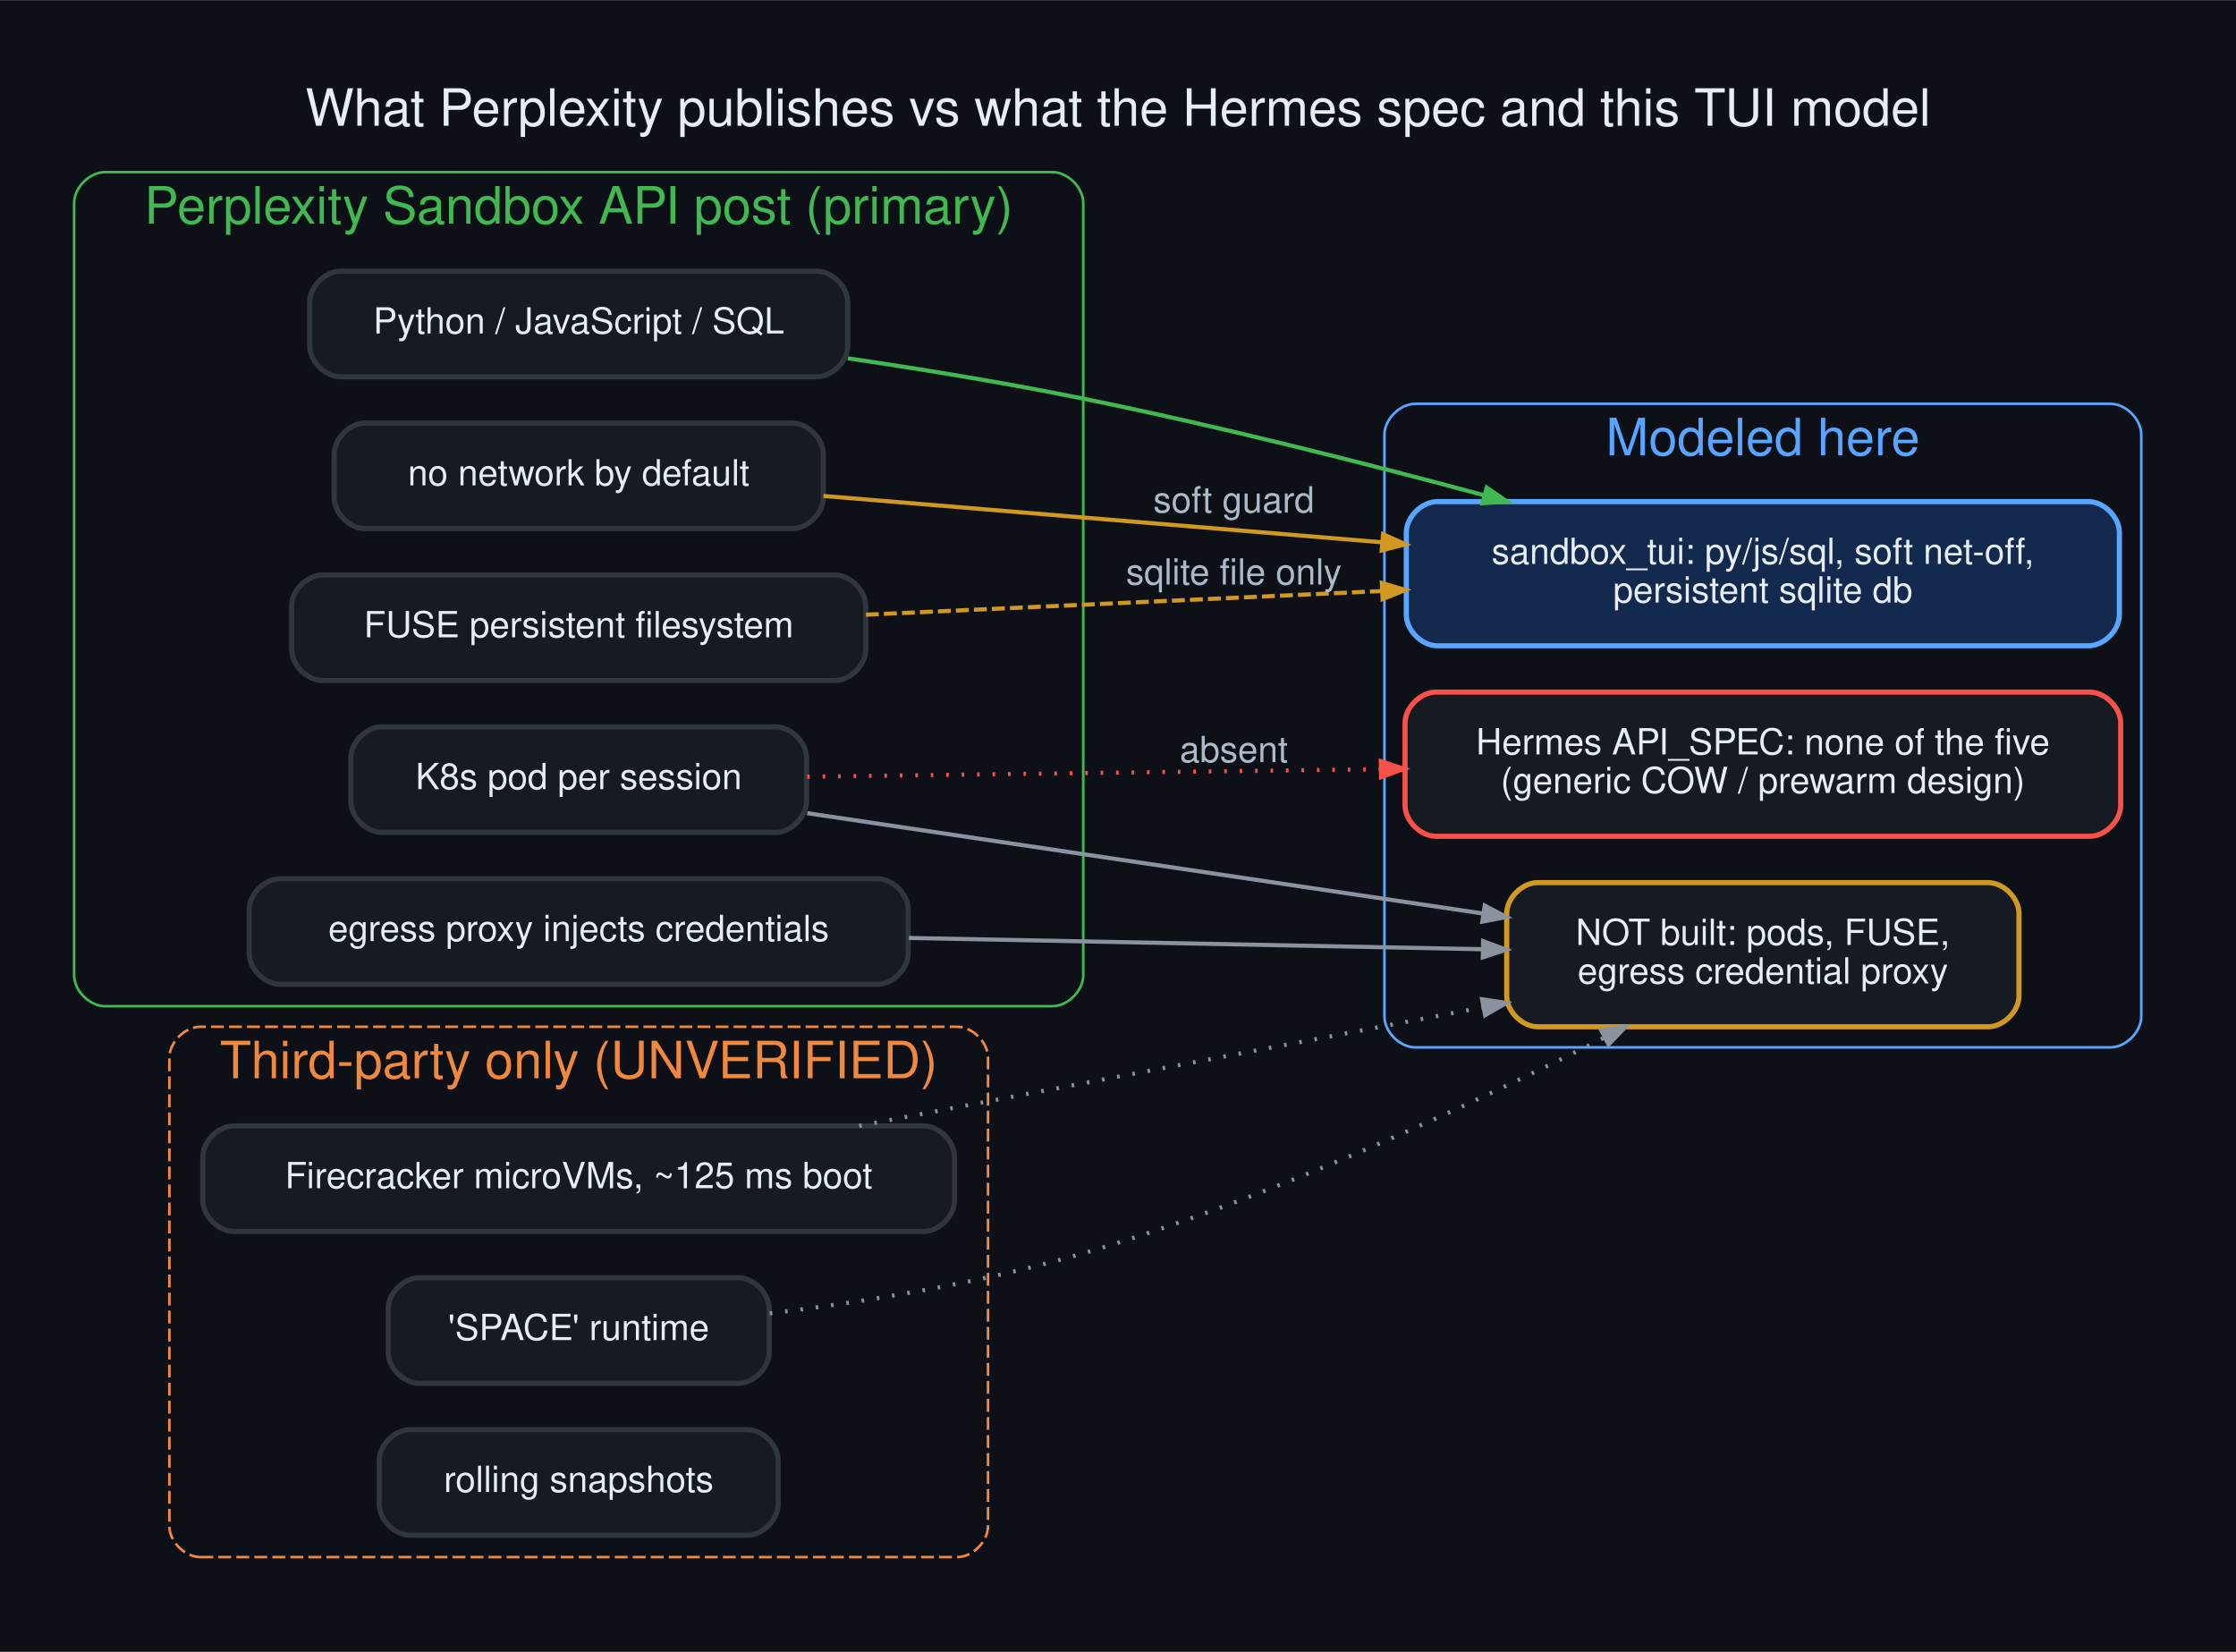
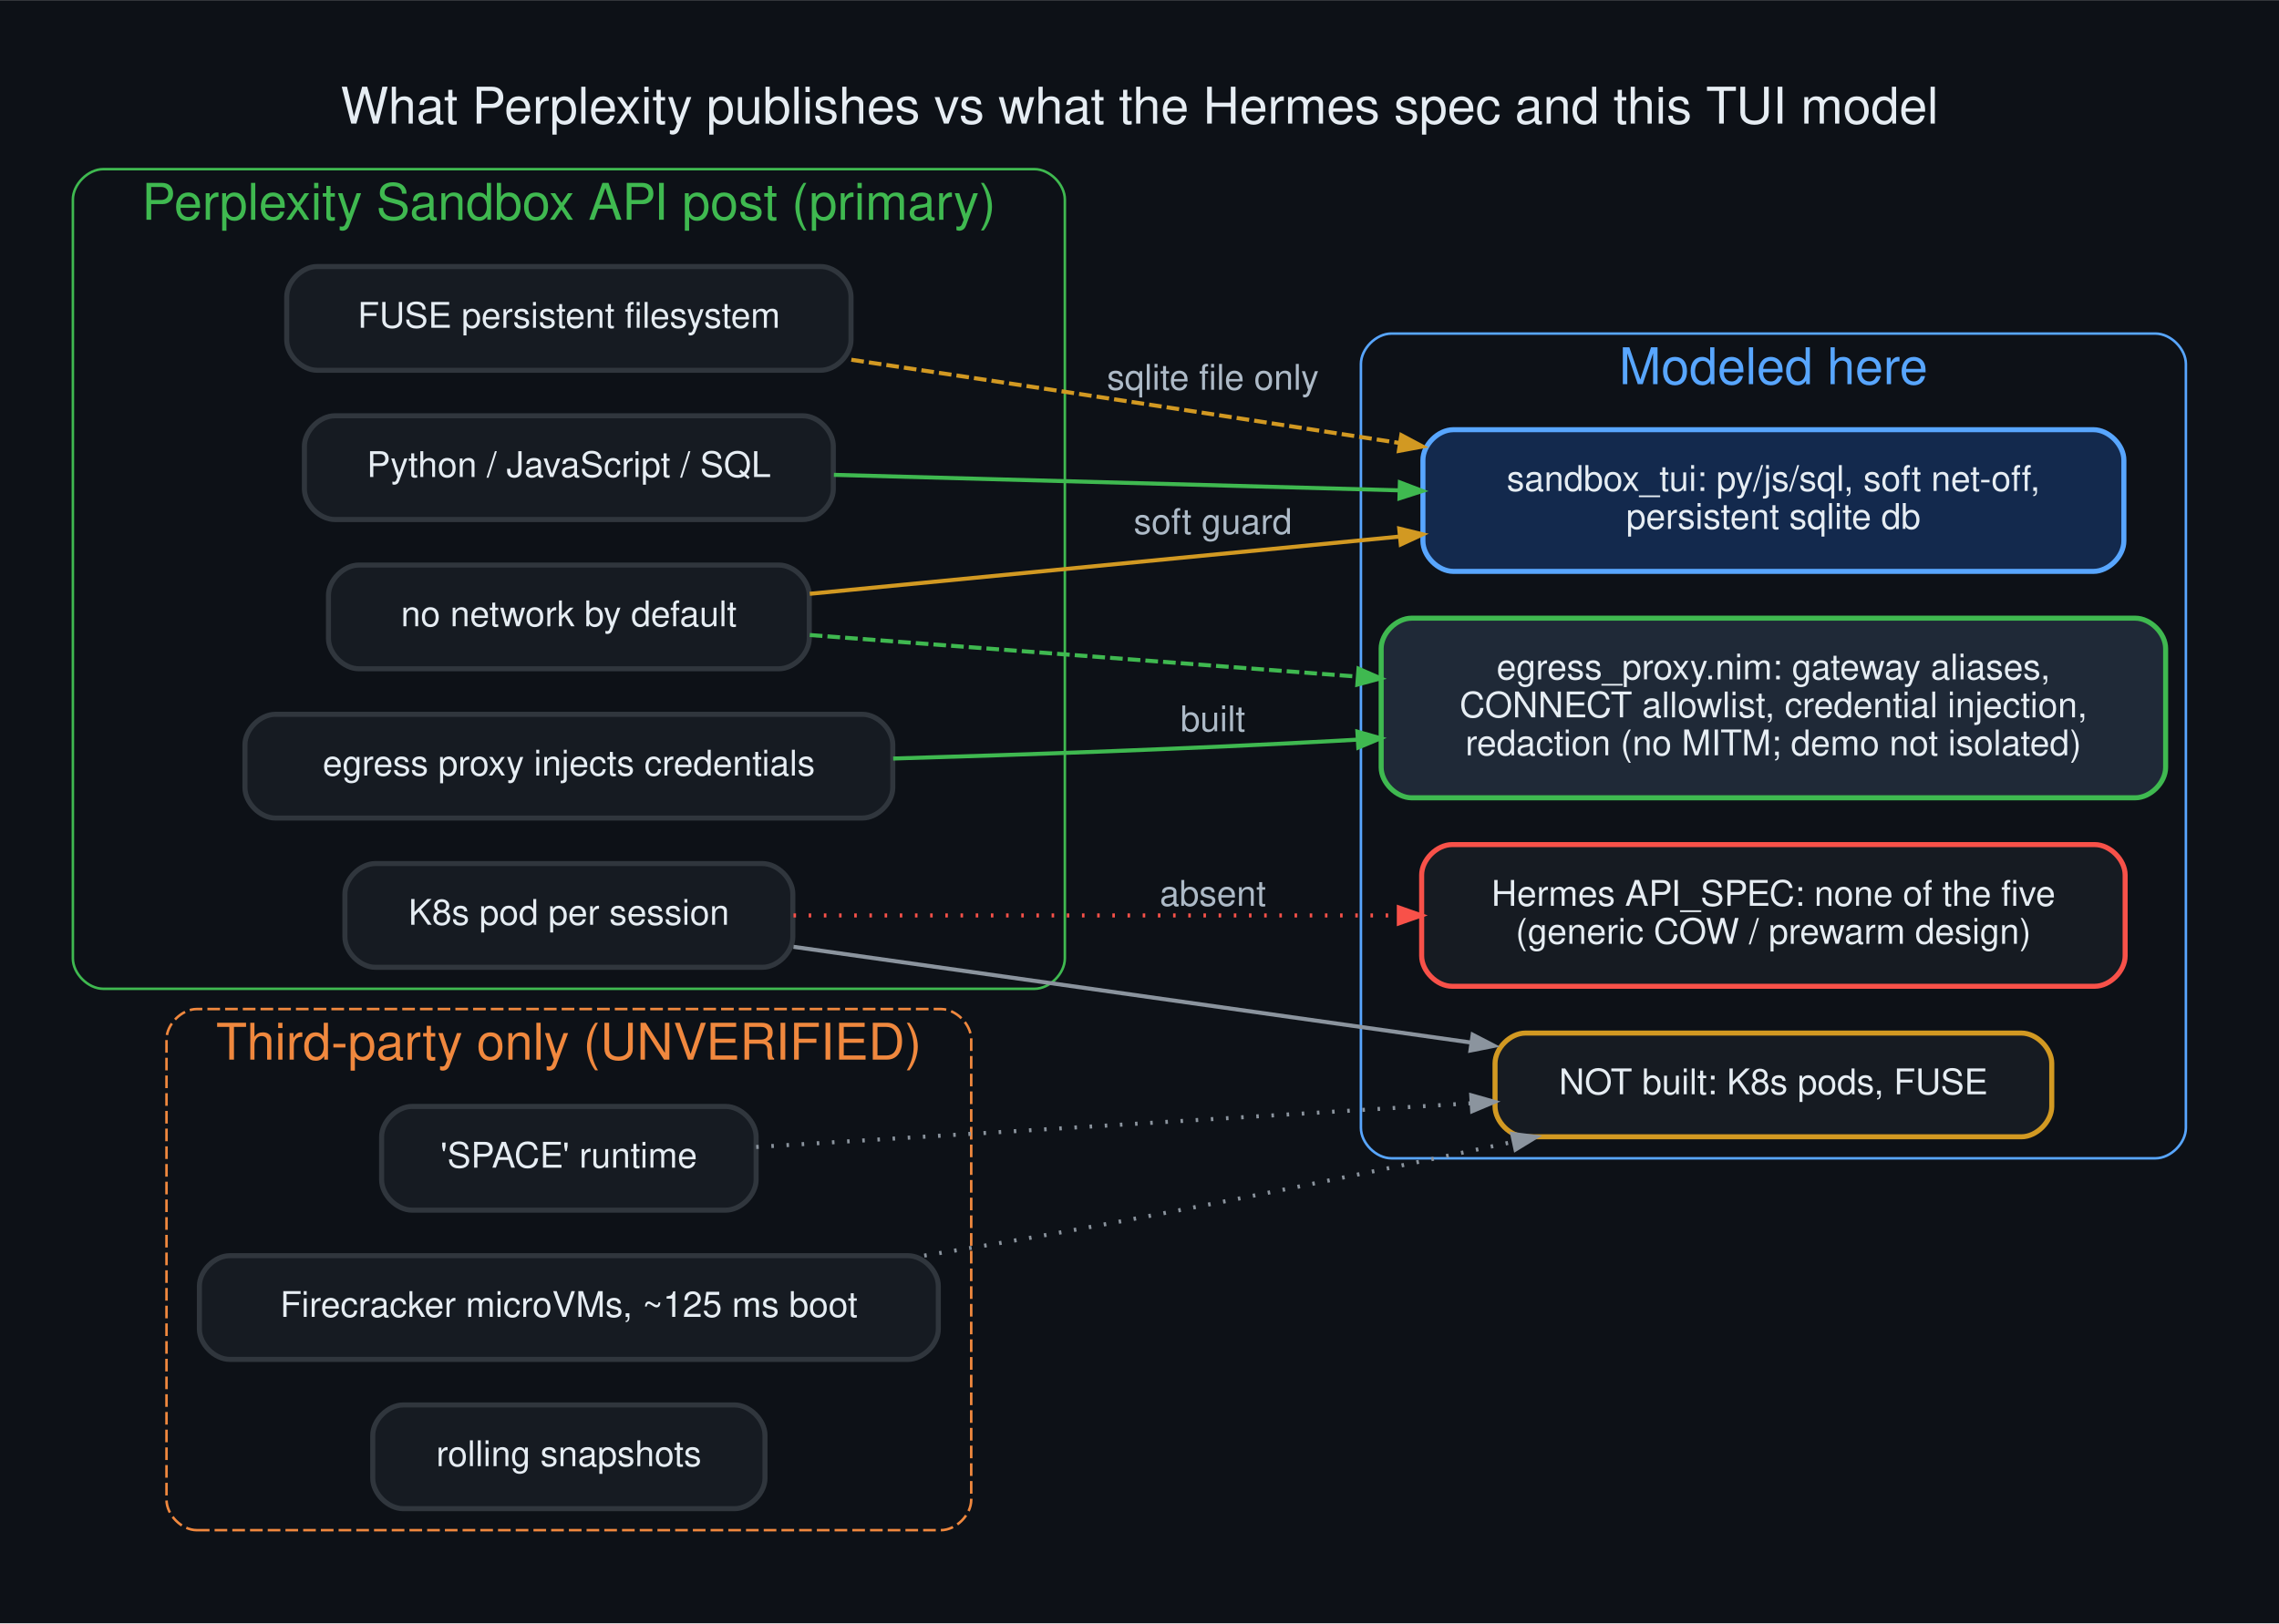
- <svg xmlns="http://www.w3.org/2000/svg" width="869pt" height="642pt" viewBox="0.00 0.00 868.60 641.60">
+ <svg xmlns="http://www.w3.org/2000/svg" width="901pt" height="642pt" viewBox="0.00 0.00 900.60 641.60">
  <g id="graph0" class="graph" transform="scale(1 1) rotate(0) translate(28.8 612.8)">
-     <polygon fill="#0d1117" stroke="transparent" points="-28.8,28.8 -28.8,-612.8 839.8,-612.8 839.8,28.8 -28.8,28.8" />
-     <text text-anchor="middle" x="405.5" y="-564" font-family="Helvetica,sans-Serif" font-size="20.00" fill="#e6edf3">What Perplexity publishes vs what the Hermes spec and this TUI model</text>
+     <polygon fill="#0d1117" stroke="transparent" points="-28.8,28.8 -28.8,-612.8 871.8,-612.8 871.8,28.8 -28.8,28.8" />
+     <text text-anchor="middle" x="421.5" y="-564" font-family="Helvetica,sans-Serif" font-size="20.00" fill="#e6edf3">What Perplexity publishes vs what the Hermes spec and this TUI model</text>
    <g id="clust1" class="cluster">
      <path fill="#0d1117" stroke="#3fb950" d="M12,-222C12,-222 380,-222 380,-222 386,-222 392,-228 392,-234 392,-234 392,-534 392,-534 392,-540 386,-546 380,-546 380,-546 12,-546 12,-546 6,-546 0,-540 0,-534 0,-534 0,-234 0,-234 0,-228 6,-222 12,-222" />
      <text text-anchor="middle" x="196" y="-526" font-family="Helvetica,sans-Serif" font-size="20.00" fill="#3fb950">Perplexity Sandbox API post (primary)</text>
    </g>
    <g id="clust2" class="cluster">
      <path fill="#0d1117" stroke="#f0883e" stroke-dasharray="5,2" d="M49,-8C49,-8 343,-8 343,-8 349,-8 355,-14 355,-20 355,-20 355,-202 355,-202 355,-208 349,-214 343,-214 343,-214 49,-214 49,-214 43,-214 37,-208 37,-202 37,-202 37,-20 37,-20 37,-14 43,-8 49,-8" />
      <text text-anchor="middle" x="196" y="-194" font-family="Helvetica,sans-Serif" font-size="20.00" fill="#f0883e">Third-party only (UNVERIFIED)</text>
    </g>
    <g id="clust3" class="cluster">
-       <path fill="#0d1117" stroke="#58a6ff" d="M521,-206C521,-206 791,-206 791,-206 797,-206 803,-212 803,-218 803,-218 803,-444 803,-444 803,-450 797,-456 791,-456 791,-456 521,-456 521,-456 515,-456 509,-450 509,-444 509,-444 509,-218 509,-218 509,-212 515,-206 521,-206" />
-       <text text-anchor="middle" x="656" y="-436" font-family="Helvetica,sans-Serif" font-size="20.00" fill="#58a6ff">Modeled here</text>
+       <path fill="#0d1117" stroke="#58a6ff" d="M521,-155C521,-155 823,-155 823,-155 829,-155 835,-161 835,-167 835,-167 835,-469 835,-469 835,-475 829,-481 823,-481 823,-481 521,-481 521,-481 515,-481 509,-475 509,-469 509,-469 509,-167 509,-167 509,-161 515,-155 521,-155" />
+       <text text-anchor="middle" x="672" y="-461" font-family="Helvetica,sans-Serif" font-size="20.00" fill="#58a6ff">Modeled here</text>
    </g>
    <g id="node1" class="node">
-       <path fill="#161b22" stroke="#30363d" stroke-width="2" d="M272.5,-330.5C272.5,-330.5 119.5,-330.5 119.5,-330.5 113.5,-330.5 107.5,-324.5 107.5,-318.5 107.5,-318.5 107.5,-301.5 107.5,-301.5 107.5,-295.5 113.5,-289.5 119.5,-289.5 119.5,-289.5 272.5,-289.5 272.5,-289.5 278.5,-289.5 284.5,-295.5 284.5,-301.5 284.5,-301.5 284.5,-318.5 284.5,-318.5 284.5,-324.5 278.5,-330.5 272.5,-330.5" />
-       <text text-anchor="middle" x="196" y="-306.3" font-family="Helvetica,sans-Serif" font-size="14.00" fill="#e6edf3">K8s pod per session</text>
+       <path fill="#161b22" stroke="#30363d" stroke-width="2" d="M272.5,-271.5C272.5,-271.5 119.5,-271.5 119.5,-271.5 113.5,-271.5 107.5,-265.5 107.5,-259.5 107.5,-259.5 107.5,-242.5 107.5,-242.5 107.5,-236.5 113.5,-230.5 119.5,-230.5 119.5,-230.5 272.5,-230.5 272.5,-230.5 278.5,-230.5 284.5,-236.5 284.5,-242.5 284.5,-242.5 284.5,-259.5 284.5,-259.5 284.5,-265.5 278.5,-271.5 272.5,-271.5" />
+       <text text-anchor="middle" x="196" y="-247.3" font-family="Helvetica,sans-Serif" font-size="14.00" fill="#e6edf3">K8s pod per session</text>
    </g>
    <g id="node9" class="node">
-       <path fill="#161b22" stroke="#f85149" stroke-width="2" d="M783,-344C783,-344 529,-344 529,-344 523,-344 517,-338 517,-332 517,-332 517,-300 517,-300 517,-294 523,-288 529,-288 529,-288 783,-288 783,-288 789,-288 795,-294 795,-300 795,-300 795,-332 795,-332 795,-338 789,-344 783,-344" />
-       <text text-anchor="middle" x="656" y="-319.8" font-family="Helvetica,sans-Serif" font-size="14.00" fill="#e6edf3">Hermes API_SPEC: none of the five</text>
-       <text text-anchor="middle" x="656" y="-304.8" font-family="Helvetica,sans-Serif" font-size="14.00" fill="#e6edf3">(generic COW / prewarm design)</text>
+       <path fill="#161b22" stroke="#f85149" stroke-width="2" d="M799,-279C799,-279 545,-279 545,-279 539,-279 533,-273 533,-267 533,-267 533,-235 533,-235 533,-229 539,-223 545,-223 545,-223 799,-223 799,-223 805,-223 811,-229 811,-235 811,-235 811,-267 811,-267 811,-273 805,-279 799,-279" />
+       <text text-anchor="middle" x="672" y="-254.8" font-family="Helvetica,sans-Serif" font-size="14.00" fill="#e6edf3">Hermes API_SPEC: none of the five</text>
+       <text text-anchor="middle" x="672" y="-239.8" font-family="Helvetica,sans-Serif" font-size="14.00" fill="#e6edf3">(generic COW / prewarm design)</text>
+     </g>
+     <g id="edge7" class="edge">
+       <path fill="none" stroke="#f85149" stroke-width="1.6" stroke-dasharray="1,5" d="M284.77,-251C351.63,-251 445.21,-251 523.51,-251" />
+       <polygon fill="#f85149" stroke="#f85149" stroke-width="1.6" points="523.98,-254.15 532.98,-251 523.98,-247.85 523.98,-254.15" />
+       <text text-anchor="middle" x="450.5" y="-254.8" font-family="Helvetica,sans-Serif" font-size="14.00" fill="#adbac7">absent</text>
+     </g>
+     <g id="node11" class="node">
+       <path fill="#161b22" stroke="#d29922" stroke-width="2" d="M770,-204.5C770,-204.5 574,-204.5 574,-204.5 568,-204.5 562,-198.5 562,-192.5 562,-192.5 562,-175.5 562,-175.5 562,-169.5 568,-163.5 574,-163.5 574,-163.5 770,-163.5 770,-163.5 776,-163.5 782,-169.5 782,-175.5 782,-175.5 782,-192.5 782,-192.5 782,-198.5 776,-204.5 770,-204.5" />
+       <text text-anchor="middle" x="672" y="-180.3" font-family="Helvetica,sans-Serif" font-size="14.00" fill="#e6edf3">NOT built: K8s pods, FUSE</text>
+     </g>
+     <g id="edge4" class="edge">
+       <path fill="none" stroke="#8b949e" stroke-width="1.6" d="M284.77,-238.59C360.16,-227.94 469.53,-212.48 552.66,-200.73" />
+       <polygon fill="#8b949e" stroke="#8b949e" stroke-width="1.6" points="553.16,-203.84 561.63,-199.46 552.28,-197.6 553.16,-203.84" />
+     </g>
+     <g id="node2" class="node">
+       <path fill="#161b22" stroke="#30363d" stroke-width="2" d="M295.5,-507.5C295.5,-507.5 96.5,-507.5 96.5,-507.5 90.5,-507.5 84.5,-501.5 84.5,-495.5 84.5,-495.5 84.5,-478.5 84.5,-478.5 84.5,-472.5 90.5,-466.5 96.5,-466.5 96.5,-466.5 295.5,-466.5 295.5,-466.5 301.5,-466.5 307.5,-472.5 307.5,-478.5 307.5,-478.5 307.5,-495.5 307.5,-495.5 307.5,-501.5 301.5,-507.5 295.5,-507.5" />
+       <text text-anchor="middle" x="196" y="-483.3" font-family="Helvetica,sans-Serif" font-size="14.00" fill="#e6edf3">FUSE persistent filesystem</text>
+     </g>
+     <g id="node10" class="node">
+       <path fill="#13294d" stroke="#58a6ff" stroke-width="2" d="M798.5,-443C798.5,-443 545.5,-443 545.5,-443 539.5,-443 533.5,-437 533.5,-431 533.5,-431 533.5,-399 533.5,-399 533.5,-393 539.5,-387 545.5,-387 545.5,-387 798.5,-387 798.5,-387 804.5,-387 810.5,-393 810.5,-399 810.5,-399 810.5,-431 810.5,-431 810.5,-437 804.5,-443 798.5,-443" />
+       <text text-anchor="middle" x="672" y="-418.8" font-family="Helvetica,sans-Serif" font-size="14.00" fill="#e6edf3">sandbox_tui: py/js/sql, soft net-off,</text>
+       <text text-anchor="middle" x="672" y="-403.8" font-family="Helvetica,sans-Serif" font-size="14.00" fill="#e6edf3">persistent sqlite db</text>
+     </g>
+     <g id="edge3" class="edge">
+       <path fill="none" stroke="#d29922" stroke-width="1.6" stroke-dasharray="5,2" d="M307.62,-470.65C335.18,-466.55 364.67,-462.14 392,-458 434.98,-451.49 481.66,-444.33 524.33,-437.75" />
+       <polygon fill="#d29922" stroke="#d29922" stroke-width="1.6" points="524.96,-440.84 533.37,-436.36 524,-434.62 524.96,-440.84" />
+       <text text-anchor="middle" x="450.5" y="-458.8" font-family="Helvetica,sans-Serif" font-size="14.00" fill="#adbac7">sqlite file only</text>
+     </g>
+     <g id="node3" class="node">
+       <path fill="#161b22" stroke="#30363d" stroke-width="2" d="M288.5,-448.5C288.5,-448.5 103.5,-448.5 103.5,-448.5 97.5,-448.5 91.5,-442.5 91.5,-436.5 91.5,-436.5 91.5,-419.5 91.5,-419.5 91.5,-413.5 97.5,-407.5 103.5,-407.5 103.5,-407.5 288.5,-407.5 288.5,-407.5 294.5,-407.5 300.5,-413.5 300.5,-419.5 300.5,-419.5 300.5,-436.5 300.5,-436.5 300.5,-442.5 294.5,-448.5 288.5,-448.5" />
+       <text text-anchor="middle" x="196" y="-424.3" font-family="Helvetica,sans-Serif" font-size="14.00" fill="#e6edf3">Python / JavaScript / SQL</text>
+     </g>
+     <g id="edge1" class="edge">
+       <path fill="none" stroke="#3fb950" stroke-width="1.6" d="M300.73,-425.16C366.18,-423.36 451.72,-421.01 524.1,-419.03" />
+       <polygon fill="#3fb950" stroke="#3fb950" stroke-width="1.6" points="524.4,-422.17 533.31,-418.78 524.23,-415.87 524.4,-422.17" />
+     </g>
+     <g id="node4" class="node">
+       <path fill="#161b22" stroke="#30363d" stroke-width="2" d="M279,-389.5C279,-389.5 113,-389.5 113,-389.5 107,-389.5 101,-383.5 101,-377.5 101,-377.5 101,-360.5 101,-360.5 101,-354.5 107,-348.5 113,-348.5 113,-348.5 279,-348.5 279,-348.5 285,-348.5 291,-354.5 291,-360.5 291,-360.5 291,-377.5 291,-377.5 291,-383.5 285,-389.5 279,-389.5" />
+       <text text-anchor="middle" x="196" y="-365.3" font-family="Helvetica,sans-Serif" font-size="14.00" fill="#e6edf3">no network by default</text>
+     </g>
+     <g id="edge2" class="edge">
+       <path fill="none" stroke="#d29922" stroke-width="1.6" d="M291.21,-378.14C357.76,-384.6 448.25,-393.38 524.21,-400.75" />
+       <polygon fill="#d29922" stroke="#d29922" stroke-width="1.6" points="524.14,-403.91 533.4,-401.65 524.75,-397.64 524.14,-403.91" />
+       <text text-anchor="middle" x="450.5" y="-401.8" font-family="Helvetica,sans-Serif" font-size="14.00" fill="#adbac7">soft guard</text>
+     </g>
+     <g id="node12" class="node">
+       <path fill="#1f2937" stroke="#3fb950" stroke-width="2" d="M815,-368.5C815,-368.5 529,-368.5 529,-368.5 523,-368.5 517,-362.5 517,-356.5 517,-356.5 517,-309.5 517,-309.5 517,-303.5 523,-297.5 529,-297.5 529,-297.5 815,-297.5 815,-297.5 821,-297.5 827,-303.5 827,-309.5 827,-309.5 827,-356.5 827,-356.5 827,-362.5 821,-368.5 815,-368.5" />
+       <text text-anchor="middle" x="672" y="-344.3" font-family="Helvetica,sans-Serif" font-size="14.00" fill="#e6edf3">egress_proxy.nim: gateway aliases,</text>
+       <text text-anchor="middle" x="672" y="-329.3" font-family="Helvetica,sans-Serif" font-size="14.00" fill="#e6edf3">CONNECT allowlist, credential injection,</text>
+       <text text-anchor="middle" x="672" y="-314.3" font-family="Helvetica,sans-Serif" font-size="14.00" fill="#e6edf3">redaction (no MITM; demo not isolated)</text>
    </g>
    <g id="edge6" class="edge">
-       <path fill="none" stroke="#f85149" stroke-width="1.6" stroke-dasharray="1,5" d="M284.77,-311.15C347.66,-311.97 433.87,-313.1 507.28,-314.06" />
-       <polygon fill="#f85149" stroke="#f85149" stroke-width="1.6" points="507.59,-317.22 516.63,-314.19 507.67,-310.92 507.59,-317.22" />
-       <text text-anchor="middle" x="450.5" y="-316.8" font-family="Helvetica,sans-Serif" font-size="14.00" fill="#adbac7">absent</text>
-     </g>
-     <g id="node11" class="node">
-       <path fill="#161b22" stroke="#d29922" stroke-width="2" d="M743.5,-270C743.5,-270 568.5,-270 568.5,-270 562.5,-270 556.5,-264 556.5,-258 556.5,-258 556.5,-226 556.5,-226 556.5,-220 562.5,-214 568.5,-214 568.5,-214 743.5,-214 743.5,-214 749.5,-214 755.5,-220 755.5,-226 755.5,-226 755.5,-258 755.5,-258 755.5,-264 749.5,-270 743.5,-270" />
-       <text text-anchor="middle" x="656" y="-245.8" font-family="Helvetica,sans-Serif" font-size="14.00" fill="#e6edf3">NOT built: pods, FUSE,</text>
-       <text text-anchor="middle" x="656" y="-230.8" font-family="Helvetica,sans-Serif" font-size="14.00" fill="#e6edf3">egress credential proxy</text>
-     </g>
-     <g id="edge4" class="edge">
-       <path fill="none" stroke="#8b949e" stroke-width="1.6" d="M284.77,-296.97C359.55,-285.87 467.29,-269.87 547.29,-257.99" />
-       <polygon fill="#8b949e" stroke="#8b949e" stroke-width="1.6" points="547.97,-261.08 556.41,-256.64 547.04,-254.84 547.97,-261.08" />
-     </g>
-     <g id="node2" class="node">
-       <path fill="#161b22" stroke="#30363d" stroke-width="2" d="M295.5,-389.5C295.5,-389.5 96.5,-389.5 96.5,-389.5 90.5,-389.5 84.5,-383.5 84.5,-377.5 84.5,-377.5 84.5,-360.5 84.5,-360.5 84.5,-354.5 90.5,-348.5 96.5,-348.5 96.5,-348.5 295.5,-348.5 295.5,-348.5 301.5,-348.5 307.5,-354.5 307.5,-360.5 307.5,-360.5 307.5,-377.5 307.5,-377.5 307.5,-383.5 301.5,-389.5 295.5,-389.5" />
-       <text text-anchor="middle" x="196" y="-365.3" font-family="Helvetica,sans-Serif" font-size="14.00" fill="#e6edf3">FUSE persistent filesystem</text>
-     </g>
-     <g id="node10" class="node">
-       <path fill="#13294d" stroke="#58a6ff" stroke-width="2" d="M782.5,-418C782.5,-418 529.5,-418 529.5,-418 523.5,-418 517.5,-412 517.5,-406 517.5,-406 517.5,-374 517.5,-374 517.5,-368 523.5,-362 529.5,-362 529.5,-362 782.5,-362 782.5,-362 788.5,-362 794.5,-368 794.5,-374 794.5,-374 794.5,-406 794.5,-406 794.5,-412 788.5,-418 782.5,-418" />
-       <text text-anchor="middle" x="656" y="-393.8" font-family="Helvetica,sans-Serif" font-size="14.00" fill="#e6edf3">sandbox_tui: py/js/sql, soft net-off,</text>
-       <text text-anchor="middle" x="656" y="-378.8" font-family="Helvetica,sans-Serif" font-size="14.00" fill="#e6edf3">persistent sqlite db</text>
-     </g>
-     <g id="edge3" class="edge">
-       <path fill="none" stroke="#d29922" stroke-width="1.6" stroke-dasharray="5,2" d="M307.58,-374.07C367.75,-376.83 442.97,-380.28 508.02,-383.26" />
-       <polygon fill="#d29922" stroke="#d29922" stroke-width="1.6" points="507.99,-386.41 517.13,-383.68 508.28,-380.12 507.99,-386.41" />
-       <text text-anchor="middle" x="450.5" y="-385.8" font-family="Helvetica,sans-Serif" font-size="14.00" fill="#adbac7">sqlite file only</text>
-     </g>
-     <g id="node3" class="node">
-       <path fill="#161b22" stroke="#30363d" stroke-width="2" d="M288.5,-507.5C288.5,-507.5 103.5,-507.5 103.5,-507.5 97.5,-507.5 91.5,-501.5 91.5,-495.5 91.5,-495.5 91.5,-478.5 91.5,-478.5 91.5,-472.5 97.5,-466.5 103.5,-466.5 103.5,-466.5 288.5,-466.5 288.5,-466.5 294.5,-466.5 300.5,-472.5 300.5,-478.5 300.5,-478.5 300.5,-495.5 300.5,-495.5 300.5,-501.5 294.5,-507.5 288.5,-507.5" />
-       <text text-anchor="middle" x="196" y="-483.3" font-family="Helvetica,sans-Serif" font-size="14.00" fill="#e6edf3">Python / JavaScript / SQL</text>
-     </g>
-     <g id="edge1" class="edge">
-       <path fill="none" stroke="#3fb950" stroke-width="1.6" d="M300.58,-473.67C330.22,-469.29 362.48,-463.99 392,-458 443.67,-447.51 500.36,-433.21 547.84,-420.44" />
-       <polygon fill="#3fb950" stroke="#3fb950" stroke-width="1.6" points="548.73,-423.46 556.6,-418.07 547.09,-417.38 548.73,-423.46" />
-     </g>
-     <g id="node4" class="node">
-       <path fill="#161b22" stroke="#30363d" stroke-width="2" d="M279,-448.5C279,-448.5 113,-448.5 113,-448.5 107,-448.5 101,-442.5 101,-436.5 101,-436.5 101,-419.5 101,-419.5 101,-413.5 107,-407.5 113,-407.5 113,-407.5 279,-407.5 279,-407.5 285,-407.5 291,-413.5 291,-419.5 291,-419.5 291,-436.5 291,-436.5 291,-442.5 285,-448.5 279,-448.5" />
-       <text text-anchor="middle" x="196" y="-424.3" font-family="Helvetica,sans-Serif" font-size="14.00" fill="#e6edf3">no network by default</text>
-     </g>
-     <g id="edge2" class="edge">
-       <path fill="none" stroke="#d29922" stroke-width="1.6" d="M291.07,-420.2C353.58,-415.01 436.94,-408.09 508.11,-402.19" />
-       <polygon fill="#d29922" stroke="#d29922" stroke-width="1.6" points="508.46,-405.32 517.17,-401.44 507.94,-399.04 508.46,-405.32" />
-       <text text-anchor="middle" x="450.5" y="-413.8" font-family="Helvetica,sans-Serif" font-size="14.00" fill="#adbac7">soft guard</text>
+       <path fill="none" stroke="#3fb950" stroke-width="1.6" stroke-dasharray="5,2" d="M291.21,-361.84C352.96,-357.15 435.33,-350.9 507.58,-345.41" />
+       <polygon fill="#3fb950" stroke="#3fb950" stroke-width="1.6" points="508.05,-348.53 516.79,-344.71 507.58,-342.25 508.05,-348.53" />
    </g>
    <g id="node5" class="node">
-       <path fill="#161b22" stroke="#30363d" stroke-width="2" d="M312,-271.5C312,-271.5 80,-271.5 80,-271.5 74,-271.5 68,-265.5 68,-259.5 68,-259.5 68,-242.5 68,-242.5 68,-236.5 74,-230.5 80,-230.5 80,-230.5 312,-230.5 312,-230.5 318,-230.5 324,-236.5 324,-242.5 324,-242.5 324,-259.5 324,-259.5 324,-265.5 318,-271.5 312,-271.5" />
-       <text text-anchor="middle" x="196" y="-247.3" font-family="Helvetica,sans-Serif" font-size="14.00" fill="#e6edf3">egress proxy injects credentials</text>
+       <path fill="#161b22" stroke="#30363d" stroke-width="2" d="M312,-330.5C312,-330.5 80,-330.5 80,-330.5 74,-330.5 68,-324.5 68,-318.5 68,-318.5 68,-301.5 68,-301.5 68,-295.5 74,-289.5 80,-289.5 80,-289.5 312,-289.5 312,-289.5 318,-289.5 324,-295.5 324,-301.5 324,-301.5 324,-318.5 324,-318.5 324,-324.5 318,-330.5 312,-330.5" />
+       <text text-anchor="middle" x="196" y="-306.3" font-family="Helvetica,sans-Serif" font-size="14.00" fill="#e6edf3">egress proxy injects credentials</text>
    </g>
    <g id="edge5" class="edge">
-       <path fill="none" stroke="#8b949e" stroke-width="1.6" d="M324.27,-248.5C394.3,-247.12 480.26,-245.43 547,-244.12" />
-       <polygon fill="#8b949e" stroke="#8b949e" stroke-width="1.6" points="547.34,-247.27 556.28,-243.94 547.22,-240.97 547.34,-247.27" />
+       <path fill="none" stroke="#3fb950" stroke-width="1.6" d="M324.16,-313.02C378.1,-314.6 441.64,-316.88 499,-320 501.82,-320.15 504.67,-320.31 507.54,-320.48" />
+       <polygon fill="#3fb950" stroke="#3fb950" stroke-width="1.6" points="507.6,-323.64 516.77,-321.03 507.97,-317.35 507.6,-323.64" />
+       <text text-anchor="middle" x="450.5" y="-323.8" font-family="Helvetica,sans-Serif" font-size="14.00" fill="#adbac7">built</text>
    </g>
    <g id="node6" class="node">
-       <path fill="#161b22" stroke="#30363d" stroke-width="2" d="M258,-116.5C258,-116.5 134,-116.5 134,-116.5 128,-116.5 122,-110.5 122,-104.5 122,-104.5 122,-87.5 122,-87.5 122,-81.5 128,-75.5 134,-75.5 134,-75.5 258,-75.5 258,-75.5 264,-75.5 270,-81.5 270,-87.5 270,-87.5 270,-104.5 270,-104.5 270,-110.5 264,-116.5 258,-116.5" />
-       <text text-anchor="middle" x="196" y="-92.3" font-family="Helvetica,sans-Serif" font-size="14.00" fill="#e6edf3">'SPACE' runtime</text>
+       <path fill="#161b22" stroke="#30363d" stroke-width="2" d="M258,-175.5C258,-175.5 134,-175.5 134,-175.5 128,-175.5 122,-169.5 122,-163.5 122,-163.5 122,-146.5 122,-146.5 122,-140.5 128,-134.5 134,-134.5 134,-134.5 258,-134.5 258,-134.5 264,-134.5 270,-140.5 270,-146.5 270,-146.5 270,-163.5 270,-163.5 270,-169.5 264,-175.5 258,-175.5" />
+       <text text-anchor="middle" x="196" y="-151.3" font-family="Helvetica,sans-Serif" font-size="14.00" fill="#e6edf3">'SPACE' runtime</text>
    </g>
-     <g id="edge7" class="edge">
-       <path fill="none" stroke="#8b949e" stroke-width="1.6" stroke-dasharray="1,5" d="M270.22,-102.65C307.23,-107.17 352.54,-114.48 392,-126 464.07,-147.04 542.27,-183.41 594.5,-209.83" />
-       <polygon fill="#8b949e" stroke="#8b949e" stroke-width="1.6" points="593.2,-212.71 602.65,-213.98 596.06,-207.09 593.2,-212.71" />
+     <g id="edge8" class="edge">
+       <path fill="none" stroke="#8b949e" stroke-width="1.6" stroke-dasharray="1,5" d="M270.02,-159.47C345.34,-164.08 464,-171.34 552.73,-176.76" />
+       <polygon fill="#8b949e" stroke="#8b949e" stroke-width="1.6" points="552.59,-179.91 561.76,-177.32 552.97,-173.62 552.59,-179.91" />
    </g>
    <g id="node7" class="node">
-       <path fill="#161b22" stroke="#30363d" stroke-width="2" d="M330,-175.5C330,-175.5 62,-175.5 62,-175.5 56,-175.5 50,-169.5 50,-163.5 50,-163.5 50,-146.5 50,-146.5 50,-140.5 56,-134.5 62,-134.5 62,-134.5 330,-134.5 330,-134.5 336,-134.5 342,-140.5 342,-146.5 342,-146.5 342,-163.5 342,-163.5 342,-169.5 336,-175.5 330,-175.5" />
-       <text text-anchor="middle" x="196" y="-151.3" font-family="Helvetica,sans-Serif" font-size="14.00" fill="#e6edf3">Firecracker microVMs, ~125 ms boot</text>
+       <path fill="#161b22" stroke="#30363d" stroke-width="2" d="M330,-116.5C330,-116.5 62,-116.5 62,-116.5 56,-116.5 50,-110.5 50,-104.5 50,-104.5 50,-87.5 50,-87.5 50,-81.5 56,-75.5 62,-75.5 62,-75.5 330,-75.5 330,-75.5 336,-75.5 342,-81.5 342,-87.5 342,-87.5 342,-104.5 342,-104.5 342,-110.5 336,-116.5 330,-116.5" />
+       <text text-anchor="middle" x="196" y="-92.3" font-family="Helvetica,sans-Serif" font-size="14.00" fill="#e6edf3">Firecracker microVMs, ~125 ms boot</text>
    </g>
-     <g id="edge8" class="edge">
-       <path fill="none" stroke="#8b949e" stroke-width="1.6" stroke-dasharray="1,5" d="M304.96,-175.51C378,-189.38 474.1,-207.64 547.12,-221.51" />
-       <polygon fill="#8b949e" stroke="#8b949e" stroke-width="1.6" points="546.93,-224.68 556.36,-223.26 548.11,-218.49 546.93,-224.68" />
+     <g id="edge9" class="edge">
+       <path fill="none" stroke="#8b949e" stroke-width="1.6" stroke-dasharray="1,5" d="M336.42,-116.54C355.13,-119.56 374.05,-122.76 392,-126 450.91,-136.65 516.46,-150.19 569.21,-161.51" />
+       <polygon fill="#8b949e" stroke="#8b949e" stroke-width="1.6" points="568.78,-164.63 578.24,-163.45 570.1,-158.47 568.78,-164.63" />
    </g>
    <g id="node8" class="node">
      <path fill="#161b22" stroke="#30363d" stroke-width="2" d="M261.5,-57.5C261.5,-57.5 130.5,-57.5 130.5,-57.5 124.5,-57.5 118.5,-51.5 118.5,-45.5 118.5,-45.5 118.5,-28.5 118.5,-28.5 118.5,-22.5 124.5,-16.5 130.5,-16.5 130.5,-16.5 261.5,-16.5 261.5,-16.5 267.5,-16.5 273.5,-22.5 273.5,-28.5 273.5,-28.5 273.5,-45.5 273.5,-45.5 273.5,-51.5 267.5,-57.5 261.5,-57.5" />
      <text text-anchor="middle" x="196" y="-33.3" font-family="Helvetica,sans-Serif" font-size="14.00" fill="#e6edf3">rolling snapshots</text>
    </g>
  </g>
</svg>
